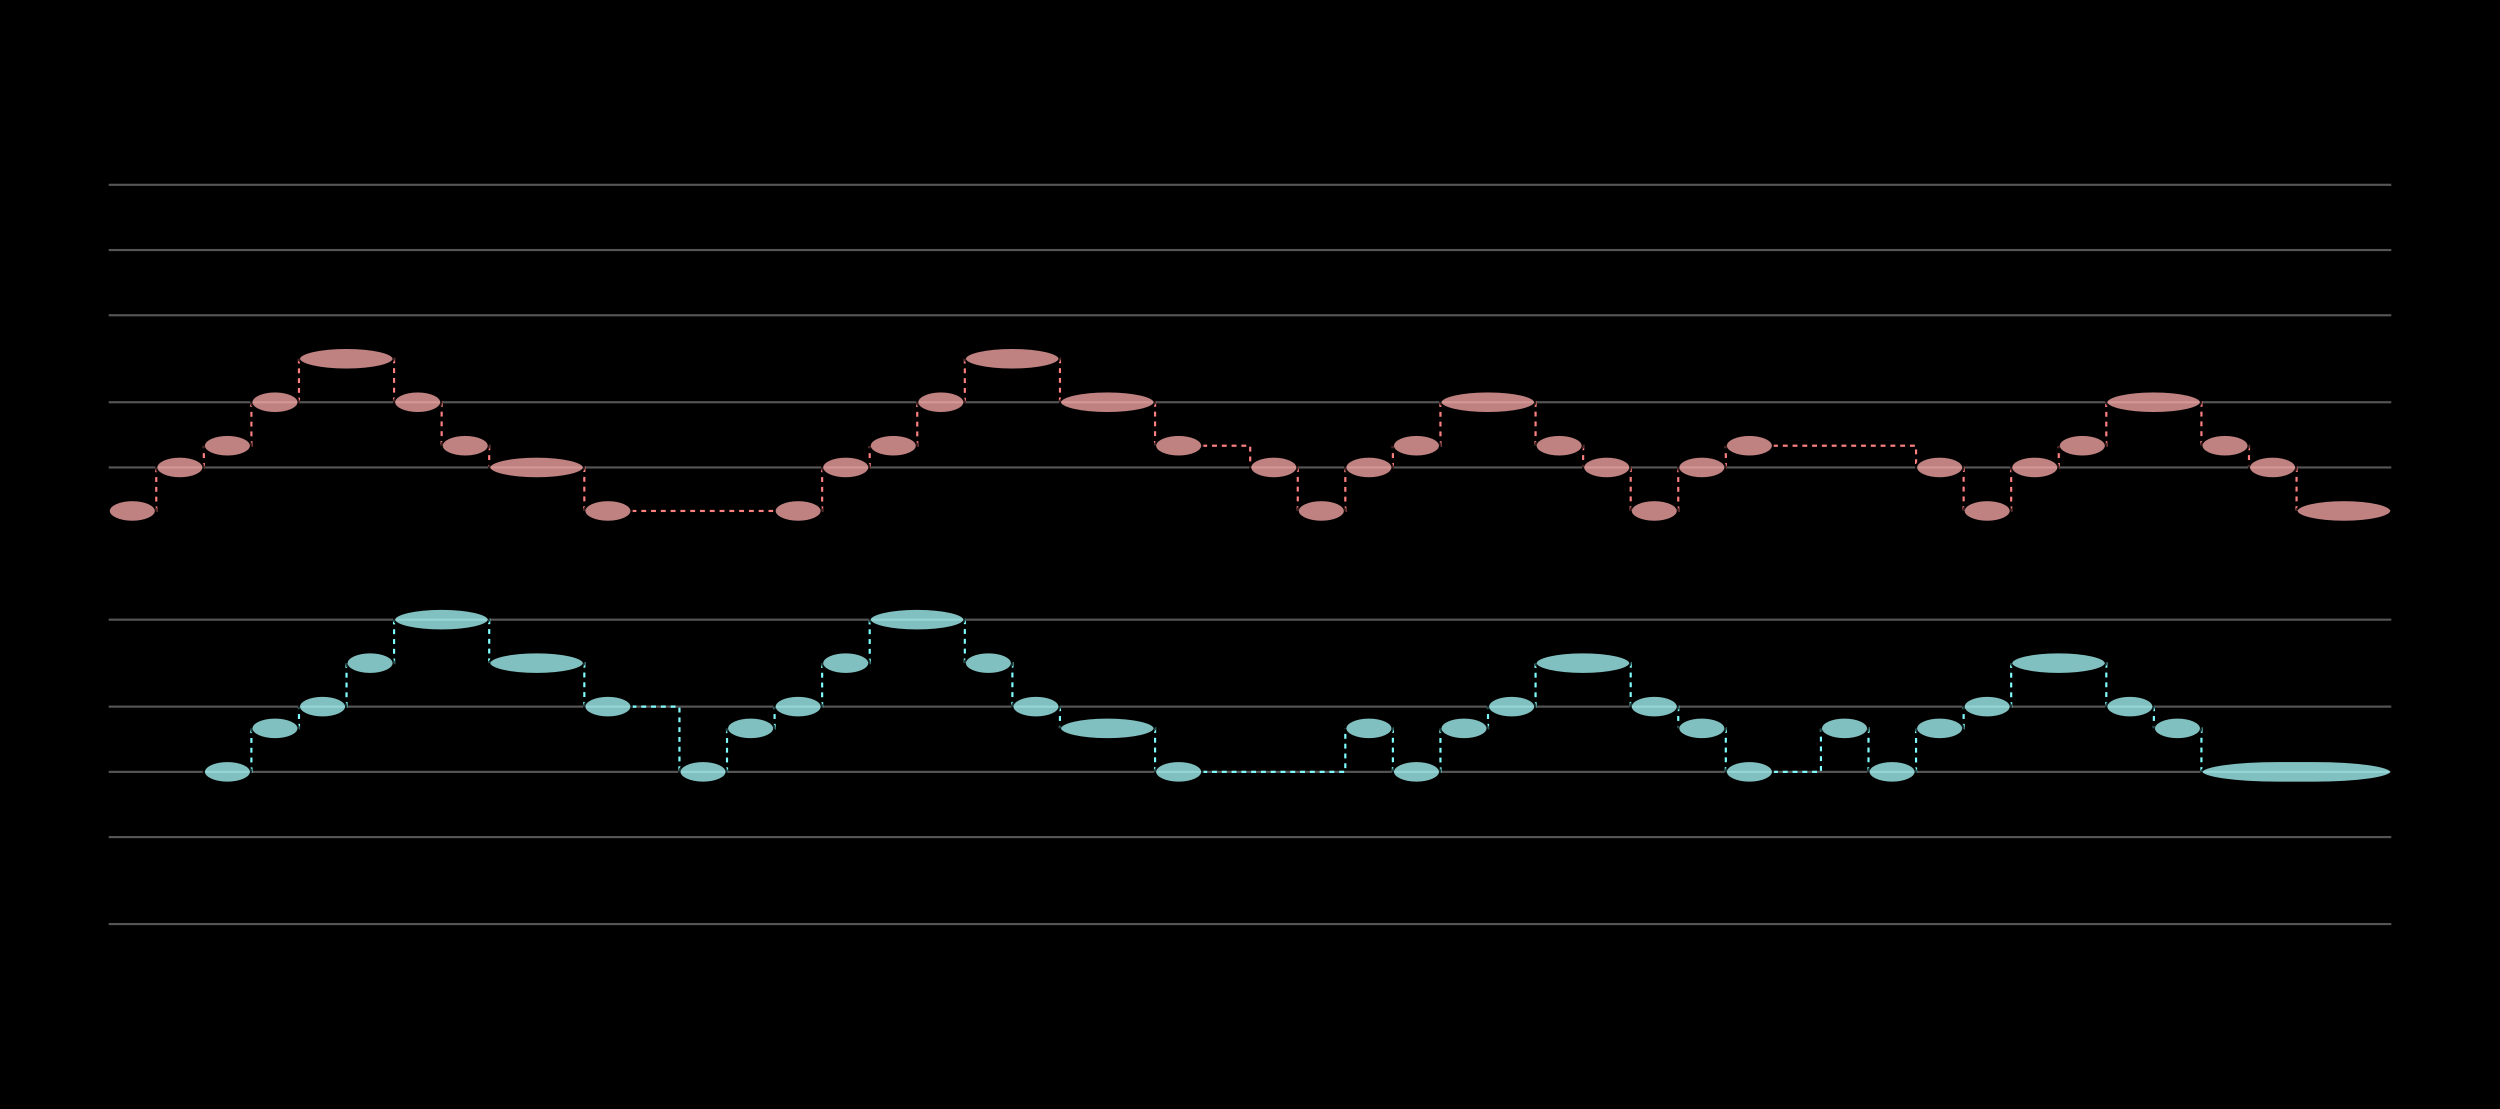
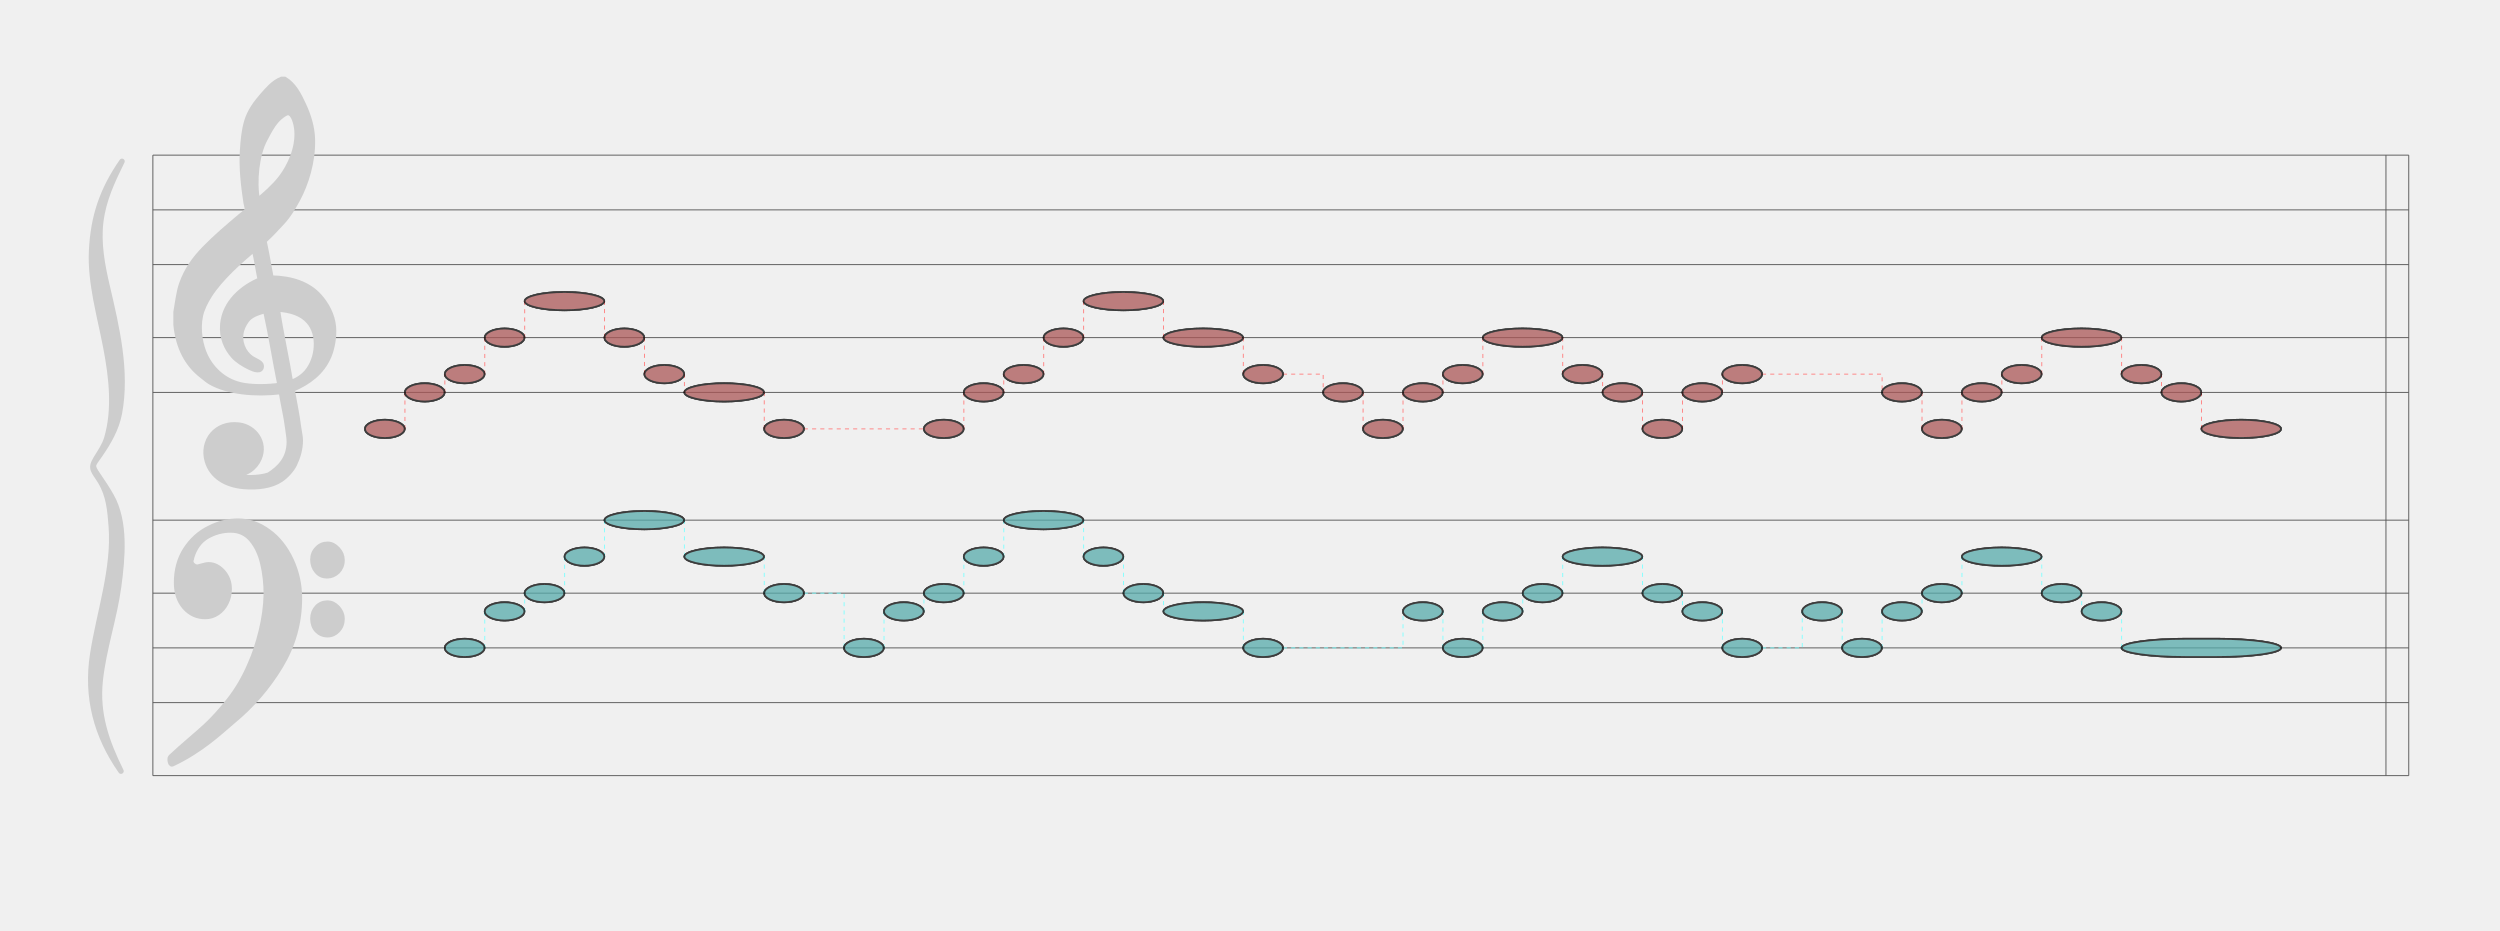
- <svg xmlns="http://www.w3.org/2000/svg" version="1.1" viewPort="0 40 29.995 41" viewBox="-50 -50 1149.82 510" width="1149.82" height="510">
+ <svg xmlns="http://www.w3.org/2000/svg" version="1.1" viewPort="0 40 29.995 41" viewBox="-200 -50 1369.82 510" width="1369.82" height="510">
  <filter id="constantOpacity">
    <feComponentTransfer>
      <feFuncA type="table" tableValues="0 .5 .5" />
    </feComponentTransfer>
  </filter>
-   <rect class="background" x="-500%" y="-500%" width="1000%" height="1000%" style="fill:black" />
  <g transform="scale(35, -10) translate(0, -81)">
-     <g class="staff-lines" stroke-width="0.1" stroke="#555555">
-       <path d="M0 64.5 L29.995 64.5" />
-       <path d="M0 67.5 L29.995 67.5" />
-       <path d="M0 71.5 L29.995 71.5" />
-       <path d="M0 74.5 L29.995 74.5" />
-       <path d="M0 77.5 L29.995 77.5" />
-       <path d="M0 43.5 L29.995 43.5" />
-       <path d="M0 47.5 L29.995 47.5" />
-       <path d="M0 50.5 L29.995 50.5" />
-       <path d="M0 53.5 L29.995 53.5" />
-       <path d="M0 57.5 L29.995 57.5" />
+     <g class="staff-lines" stroke-width="0.5" stroke="#555555">
+       <path vector-effect="non-scaling-stroke" d="M-3.321 64.5 L31.995 64.5" />
+       <path vector-effect="non-scaling-stroke" d="M-3.321 67.5 L31.995 67.5" />
+       <path vector-effect="non-scaling-stroke" d="M-3.321 71.5 L31.995 71.5" />
+       <path vector-effect="non-scaling-stroke" d="M-3.321 74.5 L31.995 74.5" />
+       <path vector-effect="non-scaling-stroke" d="M-3.321 77.5 L31.995 77.5" />
+       <path vector-effect="non-scaling-stroke" d="M-3.321 43.5 L31.995 43.5" />
+       <path vector-effect="non-scaling-stroke" d="M-3.321 47.5 L31.995 47.5" />
+       <path vector-effect="non-scaling-stroke" d="M-3.321 50.5 L31.995 50.5" />
+       <path vector-effect="non-scaling-stroke" d="M-3.321 53.5 L31.995 53.5" />
+       <path vector-effect="non-scaling-stroke" d="M-3.321 57.5 L31.995 57.5" />
+       <path vector-effect="non-scaling-stroke" d="M31.638,43.5 L31.638,77.5" />
+       <path vector-effect="non-scaling-stroke" d="M31.995,43.5 L31.995,77.5" />
+       <path vector-effect="non-scaling-stroke" d="M-3.321,43.5 L-3.321,77.5 z" />
+     </g>
+     <g transform="scale(0.714286, 1)">
+       <g vector-effect="non-scaling-stroke" class="treble-clef" stroke="#cdcdcd" stroke-width="3" fill="#cdcdcd" transform="translate(-17.25, 5.15) scale(0.06, 0.07)">
+         <path vector-effect="non-scaling-stroke" d="M250.026,1080.111c-2.375-5.813-4.501-12.037-5.616-19.656c-1.07-7.32-1.387-15.609-1.62-23.113    c-0.426-13.713,0.409-28.548,1.296-41.038c0.132-1.861,0.517-3.882,0.432-5.183c-0.118-1.794-1.622-3.834-2.484-5.401    c-4.551-8.266-9.023-16.291-13.176-25.488c-3.56-7.883-6.46-16.235-8.316-27.648c-1.087-6.682-1.406-14.26-2.053-21.816   c0-3.313,0-6.623,0-9.936c0.817-17.854,4.099-30.916,9.396-39.743c1.084-1.808,2.228-3.951,3.24-5.186    c6.218-7.579,16.081-9.873,25.812-7.343c0.598-8.887,1.858-19.53,2.376-28.944c0.193-3.49,0.54-7.194,0.54-10.368    c-0.003-13.193-3.44-20.603-7.452-26.135c-3.645-2.613-9.925-3.099-13.176,0.43c4.904-0.174,8.174,5.425,9.612,12.744    c2.427,12.351-1.738,24.386-7.344,25.918c-8.458,2.316-13.738-12.691-11.556-28.295c1.622-11.598,6.603-18.42,13.176-19.655    c5.073-0.956,10.149,0.426,13.608,5.399c1.988,2.858,4.009,7.685,4.968,11.879c1.246,5.448,2.18,12.212,2.16,18.792    c-0.01,3.246-0.453,6.761-0.648,10.152c-0.614,10.689-1.579,19.729-2.376,29.812c6.095,5.437,10.941,13.432,13.392,25.704    c1.302,6.52,2.035,15.517,1.727,23.111c-0.375,9.302-2.565,17.712-5.183,23.975c-3.863,9.248-9.852,13.985-17.604,14.257    c-0.849,9.749-1.633,19.633-2.593,29.159c2.376,4.619,4.55,9.643,6.805,14.906c2.185,5.095,3.892,11.286,5.508,17.712    c2.98,11.855,5.576,29.004,5.4,46.44c-0.102,10.157-1.538,19.319-3.24,27.215c-1.691,7.847-3.557,15.81-6.912,20.089    c-0.36,0-0.72,0-1.08,0C254.113,1090.306,252.068,1085.104,250.026,1080.111z M248.19,997.6    c-1.362,15.429-0.295,36.475,2.7,48.384c1.367,5.441,2.426,10.329,4.428,15.122c0.854,2.04,3.006,5.909,4.104,5.83    c2.104-0.153,3.064-9.245,3.24-13.824c0.542-14.092-2.623-28.387-5.832-37.366C254.247,1008.515,250.911,1002.572,248.19,997.6z     M249.27,935.823c-6.565-5.809-13.02-17.569-13.716-34.776c-0.425-10.517,1.463-18.693,3.888-24.624    c1.422-3.478,3.789-6.692,6.156-9.072c1.287-1.293,4.09-3.666,3.996,1.296c-0.048,2.584-2.504,4.06-3.888,6.263    c-2.557,4.079-4.489,12.399-3.348,21.385c0.481,3.784,1.636,7.983,2.808,10.153c1.458,2.697,3.725,4.34,6.048,5.615    c1.987-19.137,3.451-39.323,5.292-58.753c-4.493-1.347-9.224-1.49-13.068-0.213c-6.922,2.298-11.753,12.045-14.256,23.111    c-1.838,8.128-2.944,20.546-1.837,31.752c0.529,5.353,1.939,11.271,3.348,15.984c4.113,13.751,11.055,26.606,16.308,36.289    C247.971,952.523,248.466,943.862,249.27,935.823z M260.286,855.473c-1.479,19.361-3.545,38.701-4.86,57.671    c5.07-0.638,9.023-3.541,11.556-9.718c4.25-10.369,3.378-29.217-0.648-39.53C264.924,860.283,262.694,856.868,260.286,855.473z" />
+       </g>
+       <g class="bass-clef" fill="#cdcdcd" stroke="#cdcdcd" transform="scale(1.02, 1) translate(-0.25, 0.25)" stroke-width="3">
+         <g transform="matrix(0.1835537,0,0,0.1830159,-98.29797,-1128.841)">
+           <path vector-effect="non-scaling-stroke" d="M514.308,6407.837c3.419,4.086,5.655,9.64,7.124,12.803     c2.204,4.648,4.046,10.097,5.538,16.384c1.492,6.287,2.238,13.068,2.238,20.385c0,4.115-0.338,7.925-0.991,11.507     c-0.653,3.543-1.527,6.4-2.647,8.459c-1.108,2.095-2.297,3.125-3.545,3.125c-1.142,0-2.262-0.687-3.369-2.135     c-1.119-1.41-2.029-3.505-2.752-6.325c-0.711-2.819-1.073-6.135-1.073-9.982c0-3.011,0.326-5.411,0.968-7.317     c0.653-1.867,1.446-2.78,2.379-2.78c0.513,0,0.991,0.342,1.422,1.104c0.431,0.724,0.769,1.753,1.014,3.011     c0.245,1.257,0.373,2.628,0.373,4.077c0,2.019-0.245,3.733-0.735,5.144c-0.501,1.41-1.049,2.132-1.667,2.132     c-0.21,0-0.466-0.152-0.781-0.38c-0.303-0.229-0.501-0.342-0.571-0.342c-0.14,0-0.292,0.152-0.466,0.495     c-0.175,0.342-0.268,0.799-0.292,1.41c0.07,0.495,0.117,0.838,0.117,1.104c0.338,2.896,0.944,4.953,1.796,6.249     c0.863,1.258,1.784,1.905,2.763,1.905c1.014,0,1.83-0.953,2.46-2.858c0.63-1.943,1.073-4.344,1.329-7.277     c0.268-2.896,0.396-5.981,0.396-9.22c-0.035-3.468-0.221-7.125-0.583-10.897c-0.361-3.81-0.804-7.163-1.317-10.059     c-0.653-3.925-1.458-7.468-2.414-10.593c-0.956-3.124-1.889-5.752-2.775-7.849c-0.886-2.133-2.731-5.973-4.104-9.297     C514,6409.468,514.126,6407.62,514.308,6407.837z" />
+           <path vector-effect="non-scaling-stroke" d="M531.259,6465.557c0.313-0.979,0.705-1.415,1.189-1.415     c0.457,0,0.862,0.436,1.228,1.306c0.339,0.908,0.522,2.032,0.522,3.339c0,1.233-0.17,2.358-0.522,3.302     c-0.353,0.979-0.745,1.488-1.163,1.488c-0.483,0-0.888-0.436-1.215-1.343c-0.34-0.871-0.509-1.958-0.509-3.266     C530.789,6467.626,530.945,6466.5,531.259,6465.557z" />
+           <path vector-effect="non-scaling-stroke" d="M531.272,6447.847c0.327-0.871,0.732-1.342,1.241-1.342     c0.457,0,0.849,0.471,1.189,1.378c0.327,0.908,0.497,2.033,0.497,3.447c0,1.162-0.183,2.214-0.522,3.193     c-0.366,0.98-0.745,1.452-1.163,1.452c-0.509,0-0.914-0.436-1.241-1.343c-0.313-0.87-0.483-1.996-0.483-3.301     C530.789,6449.879,530.958,6448.717,531.272,6447.847z" />
+         </g>
+       </g>
+     </g>
+     <g transform="scale(0.714286, 1)">
+       <g class="brace" transform="rotate(0.2) translate(30.5,-324) scale(1,-1) scale(.0175)">
+         <path vector-effect="non-scaling-stroke" stroke="#cdcdcd" fill="#cdcdcd" stroke-width="3" stroke-linejoin="round" d="M-2031.812-22924.453    c-24.919,88.91-36.494,171.418-39.024,279.09c-2.379,101.156,9.877,207.264,16.991,305.533    c6.605,91.162,10.955,191.51-0.048,282.248c-2.757,22.732-8.614,43.227-13.597,63.254c-8.261,33.207-2.886,38.68,5.136,72.111    c10.485,43.689,11.808,90.887,13.172,140.795c3.604,132-16.215,270.613-24.675,400.074    c-8.818,134.883,3.651,255.861,34.113,366.164c-17.906-92.289-29.886-179.082-25.068-283.635    c4.572-99.275,18.379-195.207,24.078-294.23c5.11-88.826,9.914-203.154-8.344-284.342c-4.91-21.82-10.217-42.227-15.835-62.98    c-9.146-33.812-7.235-31.322,2.353-65.664c11.021-39.504,20.774-80.965,24.589-128.662c10.5-131.361-2.347-271.072-13.816-398.416    c-5.957-66.148-10.878-134.006-7.34-202.238C-2055.575-22803.877-2044.086-22863.117-2031.812-22924.453L-2031.812-22924.453z" />
+       </g>
    </g>
    <g style="stroke-width:1; stroke:black;">
-       <g class="note-lines track-2" fill="none" stroke="hsl(180, 100%, 75%)" stroke-dasharray="2.25" stroke-width="1">
+       <g class="note-lines track-2" fill="none" stroke="hsl(180, 100%, 75%)" stroke-dasharray="2.25" vector-effect="non-scaling-stroke" stroke-width="0.5">
        <path vector-effect="non-scaling-stroke" d=" M1.87 50.5 L1.875 50.5 L1.875 52.5" />
        <path vector-effect="non-scaling-stroke" d=" M2.495 52.5 L2.5 52.5 L2.5 53.5" />
        <path vector-effect="non-scaling-stroke" d=" M3.12 53.5 L3.125 53.5 L3.125 55.5" />
        <path vector-effect="non-scaling-stroke" d=" M3.745 55.5 L3.75 55.5 L3.75 57.5" />
        <path vector-effect="non-scaling-stroke" d=" M4.995 57.5 L5 57.5 L5 55.5" />
        <path vector-effect="non-scaling-stroke" d=" M6.245 55.5 L6.25 55.5 L6.25 53.5" />
        <path vector-effect="non-scaling-stroke" d=" M6.87 53.5 L7.5 53.5 L7.5 50.5" />
        <path vector-effect="non-scaling-stroke" d=" M8.12 50.5 L8.125 50.5 L8.125 52.5" />
        <path vector-effect="non-scaling-stroke" d=" M8.745 52.5 L8.75 52.5 L8.75 53.5" />
        <path vector-effect="non-scaling-stroke" d=" M9.37 53.5 L9.375 53.5 L9.375 55.5" />
        <path vector-effect="non-scaling-stroke" d=" M9.995 55.5 L10 55.5 L10 57.5" />
        <path vector-effect="non-scaling-stroke" d=" M11.245 57.5 L11.25 57.5 L11.25 55.5" />
        <path vector-effect="non-scaling-stroke" d=" M11.87 55.5 L11.875 55.5 L11.875 53.5" />
        <path vector-effect="non-scaling-stroke" d=" M12.495 53.5 L12.5 53.5 L12.5 52.5" />
        <path vector-effect="non-scaling-stroke" d=" M13.745 52.5 L13.75 52.5 L13.75 50.5" />
        <path vector-effect="non-scaling-stroke" d=" M14.37 50.5 L16.25 50.5 L16.25 52.5" />
        <path vector-effect="non-scaling-stroke" d=" M16.87 52.5 L16.875 52.5 L16.875 50.5" />
        <path vector-effect="non-scaling-stroke" d=" M17.495 50.5 L17.5 50.5 L17.5 52.5" />
        <path vector-effect="non-scaling-stroke" d=" M18.12 52.5 L18.125 52.5 L18.125 53.5" />
        <path vector-effect="non-scaling-stroke" d=" M18.745 53.5 L18.75 53.5 L18.75 55.5" />
        <path vector-effect="non-scaling-stroke" d=" M19.995 55.5 L20 55.5 L20 53.5" />
        <path vector-effect="non-scaling-stroke" d=" M20.62 53.5 L20.625 53.5 L20.625 52.5" />
        <path vector-effect="non-scaling-stroke" d=" M21.245 52.5 L21.25 52.5 L21.25 50.5" />
        <path vector-effect="non-scaling-stroke" d=" M21.87 50.5 L22.5 50.5 L22.5 52.5" />
        <path vector-effect="non-scaling-stroke" d=" M23.12 52.5 L23.125 52.5 L23.125 50.5" />
        <path vector-effect="non-scaling-stroke" d=" M23.745 50.5 L23.75 50.5 L23.75 52.5" />
        <path vector-effect="non-scaling-stroke" d=" M24.37 52.5 L24.375 52.5 L24.375 53.5" />
        <path vector-effect="non-scaling-stroke" d=" M24.995 53.5 L25 53.5 L25 55.5" />
        <path vector-effect="non-scaling-stroke" d=" M26.245 55.5 L26.25 55.5 L26.25 53.5" />
        <path vector-effect="non-scaling-stroke" d=" M26.87 53.5 L26.875 53.5 L26.875 52.5" />
        <path vector-effect="non-scaling-stroke" d=" M27.495 52.5 L27.5 52.5 L27.5 50.5" />
      </g>
-       <g class="note-lines track-1" fill="none" stroke="hsl(0, 100%, 75%)" stroke-dasharray="2.25" stroke-width="1">
+       <g class="note-lines track-1" fill="none" stroke="hsl(0, 100%, 75%)" stroke-dasharray="2.25" vector-effect="non-scaling-stroke" stroke-width="0.5">
        <path vector-effect="non-scaling-stroke" d=" M0.62 62.5 L0.625 62.5 L0.625 64.5" />
        <path vector-effect="non-scaling-stroke" d=" M1.245 64.5 L1.25 64.5 L1.25 65.5" />
        <path vector-effect="non-scaling-stroke" d=" M1.87 65.5 L1.875 65.5 L1.875 67.5" />
        <path vector-effect="non-scaling-stroke" d=" M2.495 67.5 L2.5 67.5 L2.5 69.5" />
        <path vector-effect="non-scaling-stroke" d=" M3.745 69.5 L3.75 69.5 L3.75 67.5" />
        <path vector-effect="non-scaling-stroke" d=" M4.37 67.5 L4.375 67.5 L4.375 65.5" />
        <path vector-effect="non-scaling-stroke" d=" M4.995 65.5 L5 65.5 L5 64.5" />
        <path vector-effect="non-scaling-stroke" d=" M6.245 64.5 L6.25 64.5 L6.25 62.5" />
        <path vector-effect="non-scaling-stroke" d=" M6.87 62.5 L8.75 62.5 L8.75 62.5" />
        <path vector-effect="non-scaling-stroke" d=" M9.37 62.5 L9.375 62.5 L9.375 64.5" />
        <path vector-effect="non-scaling-stroke" d=" M9.995 64.5 L10 64.5 L10 65.5" />
        <path vector-effect="non-scaling-stroke" d=" M10.62 65.5 L10.625 65.5 L10.625 67.5" />
        <path vector-effect="non-scaling-stroke" d=" M11.245 67.5 L11.25 67.5 L11.25 69.5" />
        <path vector-effect="non-scaling-stroke" d=" M12.495 69.5 L12.5 69.5 L12.5 67.5" />
        <path vector-effect="non-scaling-stroke" d=" M13.745 67.5 L13.75 67.5 L13.75 65.5" />
        <path vector-effect="non-scaling-stroke" d=" M14.37 65.5 L15 65.5 L15 64.5" />
        <path vector-effect="non-scaling-stroke" d=" M15.62 64.5 L15.625 64.5 L15.625 62.5" />
        <path vector-effect="non-scaling-stroke" d=" M16.245 62.5 L16.25 62.5 L16.25 64.5" />
        <path vector-effect="non-scaling-stroke" d=" M16.87 64.5 L16.875 64.5 L16.875 65.5" />
        <path vector-effect="non-scaling-stroke" d=" M17.495 65.5 L17.5 65.5 L17.5 67.5" />
        <path vector-effect="non-scaling-stroke" d=" M18.745 67.5 L18.75 67.5 L18.75 65.5" />
        <path vector-effect="non-scaling-stroke" d=" M19.37 65.5 L19.375 65.5 L19.375 64.5" />
        <path vector-effect="non-scaling-stroke" d=" M19.995 64.5 L20 64.5 L20 62.5" />
        <path vector-effect="non-scaling-stroke" d=" M20.62 62.5 L20.625 62.5 L20.625 64.5" />
        <path vector-effect="non-scaling-stroke" d=" M21.245 64.5 L21.25 64.5 L21.25 65.5" />
        <path vector-effect="non-scaling-stroke" d=" M21.87 65.5 L23.75 65.5 L23.75 64.5" />
        <path vector-effect="non-scaling-stroke" d=" M24.37 64.5 L24.375 64.5 L24.375 62.5" />
        <path vector-effect="non-scaling-stroke" d=" M24.995 62.5 L25 62.5 L25 64.5" />
        <path vector-effect="non-scaling-stroke" d=" M25.62 64.5 L25.625 64.5 L25.625 65.5" />
        <path vector-effect="non-scaling-stroke" d=" M26.245 65.5 L26.25 65.5 L26.25 67.5" />
        <path vector-effect="non-scaling-stroke" d=" M27.495 67.5 L27.5 67.5 L27.5 65.5" />
        <path vector-effect="non-scaling-stroke" d=" M28.12 65.5 L28.125 65.5 L28.125 64.5" />
        <path vector-effect="non-scaling-stroke" d=" M28.745 64.5 L28.75 64.5 L28.75 62.5" />
      </g>
-       <g opacity="0.5" class="note-backdrops track-2" style="fill:white;">
+       <g opacity="0.5" class="note-backdrops track-2" style="fill:black;">
        <g class="note key-50 ont-1d250 offt-1d870 minima">
          <rect vector-effect="non-scaling-stroke" rx="1" ry="1" x="1.25" y="50" width="0.62" height="1" />
        </g>
        <g class="note key-52 ont-1d875 offt-2d495">
          <rect vector-effect="non-scaling-stroke" rx="1" ry="1" x="1.875" y="52" width="0.62" height="1" />
        </g>
        <g class="note key-53 ont-2d500 offt-3d120">
          <rect vector-effect="non-scaling-stroke" rx="1" ry="1" x="2.5" y="53" width="0.62" height="1" />
        </g>
        <g class="note key-55 ont-3d125 offt-3d745">
          <rect vector-effect="non-scaling-stroke" rx="1" ry="1" x="3.125" y="55" width="0.62" height="1" />
        </g>
        <g class="note key-57 ont-3d750 offt-4d995 maxima">
          <rect vector-effect="non-scaling-stroke" rx="1" ry="1" x="3.75" y="57" width="1.245" height="1" />
        </g>
        <g class="note key-55 ont-5d000 offt-6d245">
          <rect vector-effect="non-scaling-stroke" rx="1" ry="1" x="5" y="55" width="1.245" height="1" />
        </g>
        <g class="note key-53 ont-6d250 offt-6d870">
          <rect vector-effect="non-scaling-stroke" rx="1" ry="1" x="6.25" y="53" width="0.62" height="1" />
        </g>
        <g class="note key-50 ont-7d500 offt-8d120 minima">
          <rect vector-effect="non-scaling-stroke" rx="1" ry="1" x="7.5" y="50" width="0.62" height="1" />
        </g>
        <g class="note key-52 ont-8d125 offt-8d745">
          <rect vector-effect="non-scaling-stroke" rx="1" ry="1" x="8.125" y="52" width="0.62" height="1" />
        </g>
        <g class="note key-53 ont-8d750 offt-9d370">
          <rect vector-effect="non-scaling-stroke" rx="1" ry="1" x="8.75" y="53" width="0.62" height="1" />
        </g>
        <g class="note key-55 ont-9d375 offt-9d995">
          <rect vector-effect="non-scaling-stroke" rx="1" ry="1" x="9.375" y="55" width="0.62" height="1" />
        </g>
        <g class="note key-57 ont-10d000 offt-11d245 maxima">
          <rect vector-effect="non-scaling-stroke" rx="1" ry="1" x="10" y="57" width="1.245" height="1" />
        </g>
        <g class="note key-55 ont-11d250 offt-11d870">
          <rect vector-effect="non-scaling-stroke" rx="1" ry="1" x="11.25" y="55" width="0.62" height="1" />
        </g>
        <g class="note key-53 ont-11d875 offt-12d495">
          <rect vector-effect="non-scaling-stroke" rx="1" ry="1" x="11.875" y="53" width="0.62" height="1" />
        </g>
        <g class="note key-52 ont-12d500 offt-13d745">
          <rect vector-effect="non-scaling-stroke" rx="1" ry="1" x="12.5" y="52" width="1.245" height="1" />
        </g>
        <g class="note key-50 ont-13d750 offt-14d370 minima">
          <rect vector-effect="non-scaling-stroke" rx="1" ry="1" x="13.75" y="50" width="0.62" height="1" />
        </g>
        <g class="note key-52 ont-16d250 offt-16d870">
          <rect vector-effect="non-scaling-stroke" rx="1" ry="1" x="16.25" y="52" width="0.62" height="1" />
        </g>
        <g class="note key-50 ont-16d875 offt-17d495 minima">
          <rect vector-effect="non-scaling-stroke" rx="1" ry="1" x="16.875" y="50" width="0.62" height="1" />
        </g>
        <g class="note key-52 ont-17d500 offt-18d120">
          <rect vector-effect="non-scaling-stroke" rx="1" ry="1" x="17.5" y="52" width="0.62" height="1" />
        </g>
        <g class="note key-53 ont-18d125 offt-18d745">
          <rect vector-effect="non-scaling-stroke" rx="1" ry="1" x="18.125" y="53" width="0.62" height="1" />
        </g>
        <g class="note key-55 ont-18d750 offt-19d995">
          <rect vector-effect="non-scaling-stroke" rx="1" ry="1" x="18.75" y="55" width="1.245" height="1" />
        </g>
        <g class="note key-53 ont-20d000 offt-20d620">
          <rect vector-effect="non-scaling-stroke" rx="1" ry="1" x="20" y="53" width="0.62" height="1" />
        </g>
        <g class="note key-52 ont-20d625 offt-21d245">
          <rect vector-effect="non-scaling-stroke" rx="1" ry="1" x="20.625" y="52" width="0.62" height="1" />
        </g>
        <g class="note key-50 ont-21d250 offt-21d870 minima">
          <rect vector-effect="non-scaling-stroke" rx="1" ry="1" x="21.25" y="50" width="0.62" height="1" />
        </g>
        <g class="note key-52 ont-22d500 offt-23d120">
          <rect vector-effect="non-scaling-stroke" rx="1" ry="1" x="22.5" y="52" width="0.62" height="1" />
        </g>
        <g class="note key-50 ont-23d125 offt-23d745 minima">
          <rect vector-effect="non-scaling-stroke" rx="1" ry="1" x="23.125" y="50" width="0.62" height="1" />
        </g>
        <g class="note key-52 ont-23d750 offt-24d370">
          <rect vector-effect="non-scaling-stroke" rx="1" ry="1" x="23.75" y="52" width="0.62" height="1" />
        </g>
        <g class="note key-53 ont-24d375 offt-24d995">
          <rect vector-effect="non-scaling-stroke" rx="1" ry="1" x="24.375" y="53" width="0.62" height="1" />
        </g>
        <g class="note key-55 ont-25d000 offt-26d245">
          <rect vector-effect="non-scaling-stroke" rx="1" ry="1" x="25" y="55" width="1.245" height="1" />
        </g>
        <g class="note key-53 ont-26d250 offt-26d870">
          <rect vector-effect="non-scaling-stroke" rx="1" ry="1" x="26.25" y="53" width="0.62" height="1" />
        </g>
        <g class="note key-52 ont-26d875 offt-27d495">
          <rect vector-effect="non-scaling-stroke" rx="1" ry="1" x="26.875" y="52" width="0.62" height="1" />
        </g>
        <g class="note key-50 ont-27d500 offt-29d995 minima">
          <rect vector-effect="non-scaling-stroke" rx="1" ry="1" x="27.5" y="50" width="2.495" height="1" />
        </g>
      </g>
-       <g opacity="0.5" class="note-backdrops track-1" style="fill:white;">
+       <g opacity="0.5" class="note-backdrops track-1" style="fill:black;">
        <g class="note key-62 ont-0d000 offt-0d620 minima">
          <rect vector-effect="non-scaling-stroke" rx="1" ry="1" x="0" y="62" width="0.62" height="1" />
        </g>
        <g class="note key-64 ont-0d625 offt-1d245">
          <rect vector-effect="non-scaling-stroke" rx="1" ry="1" x="0.625" y="64" width="0.62" height="1" />
        </g>
        <g class="note key-65 ont-1d250 offt-1d870">
          <rect vector-effect="non-scaling-stroke" rx="1" ry="1" x="1.25" y="65" width="0.62" height="1" />
        </g>
        <g class="note key-67 ont-1d875 offt-2d495">
          <rect vector-effect="non-scaling-stroke" rx="1" ry="1" x="1.875" y="67" width="0.62" height="1" />
        </g>
        <g class="note key-69 ont-2d500 offt-3d745 maxima">
          <rect vector-effect="non-scaling-stroke" rx="1" ry="1" x="2.5" y="69" width="1.245" height="1" />
        </g>
        <g class="note key-67 ont-3d750 offt-4d370">
          <rect vector-effect="non-scaling-stroke" rx="1" ry="1" x="3.75" y="67" width="0.62" height="1" />
        </g>
        <g class="note key-65 ont-4d375 offt-4d995">
          <rect vector-effect="non-scaling-stroke" rx="1" ry="1" x="4.375" y="65" width="0.62" height="1" />
        </g>
        <g class="note key-64 ont-5d000 offt-6d245">
          <rect vector-effect="non-scaling-stroke" rx="1" ry="1" x="5" y="64" width="1.245" height="1" />
        </g>
        <g class="note key-62 ont-6d250 offt-6d870 minima">
          <rect vector-effect="non-scaling-stroke" rx="1" ry="1" x="6.25" y="62" width="0.62" height="1" />
        </g>
        <g class="note key-62 ont-8d750 offt-9d370 minima">
          <rect vector-effect="non-scaling-stroke" rx="1" ry="1" x="8.75" y="62" width="0.62" height="1" />
        </g>
        <g class="note key-64 ont-9d375 offt-9d995">
          <rect vector-effect="non-scaling-stroke" rx="1" ry="1" x="9.375" y="64" width="0.62" height="1" />
        </g>
        <g class="note key-65 ont-10d000 offt-10d620">
          <rect vector-effect="non-scaling-stroke" rx="1" ry="1" x="10" y="65" width="0.62" height="1" />
        </g>
        <g class="note key-67 ont-10d625 offt-11d245">
          <rect vector-effect="non-scaling-stroke" rx="1" ry="1" x="10.625" y="67" width="0.62" height="1" />
        </g>
        <g class="note key-69 ont-11d250 offt-12d495 maxima">
          <rect vector-effect="non-scaling-stroke" rx="1" ry="1" x="11.25" y="69" width="1.245" height="1" />
        </g>
        <g class="note key-67 ont-12d500 offt-13d745">
          <rect vector-effect="non-scaling-stroke" rx="1" ry="1" x="12.5" y="67" width="1.245" height="1" />
        </g>
        <g class="note key-65 ont-13d750 offt-14d370">
          <rect vector-effect="non-scaling-stroke" rx="1" ry="1" x="13.75" y="65" width="0.62" height="1" />
        </g>
        <g class="note key-64 ont-15d000 offt-15d620">
          <rect vector-effect="non-scaling-stroke" rx="1" ry="1" x="15" y="64" width="0.62" height="1" />
        </g>
        <g class="note key-62 ont-15d625 offt-16d245 minima">
          <rect vector-effect="non-scaling-stroke" rx="1" ry="1" x="15.625" y="62" width="0.62" height="1" />
        </g>
        <g class="note key-64 ont-16d250 offt-16d870">
          <rect vector-effect="non-scaling-stroke" rx="1" ry="1" x="16.25" y="64" width="0.62" height="1" />
        </g>
        <g class="note key-65 ont-16d875 offt-17d495">
          <rect vector-effect="non-scaling-stroke" rx="1" ry="1" x="16.875" y="65" width="0.62" height="1" />
        </g>
        <g class="note key-67 ont-17d500 offt-18d745">
          <rect vector-effect="non-scaling-stroke" rx="1" ry="1" x="17.5" y="67" width="1.245" height="1" />
        </g>
        <g class="note key-65 ont-18d750 offt-19d370">
          <rect vector-effect="non-scaling-stroke" rx="1" ry="1" x="18.75" y="65" width="0.62" height="1" />
        </g>
        <g class="note key-64 ont-19d375 offt-19d995">
          <rect vector-effect="non-scaling-stroke" rx="1" ry="1" x="19.375" y="64" width="0.62" height="1" />
        </g>
        <g class="note key-62 ont-20d000 offt-20d620 minima">
          <rect vector-effect="non-scaling-stroke" rx="1" ry="1" x="20" y="62" width="0.62" height="1" />
        </g>
        <g class="note key-64 ont-20d625 offt-21d245">
          <rect vector-effect="non-scaling-stroke" rx="1" ry="1" x="20.625" y="64" width="0.62" height="1" />
        </g>
        <g class="note key-65 ont-21d250 offt-21d870">
          <rect vector-effect="non-scaling-stroke" rx="1" ry="1" x="21.25" y="65" width="0.62" height="1" />
        </g>
        <g class="note key-64 ont-23d750 offt-24d370">
          <rect vector-effect="non-scaling-stroke" rx="1" ry="1" x="23.75" y="64" width="0.62" height="1" />
        </g>
        <g class="note key-62 ont-24d375 offt-24d995 minima">
          <rect vector-effect="non-scaling-stroke" rx="1" ry="1" x="24.375" y="62" width="0.62" height="1" />
        </g>
        <g class="note key-64 ont-25d000 offt-25d620">
          <rect vector-effect="non-scaling-stroke" rx="1" ry="1" x="25" y="64" width="0.62" height="1" />
        </g>
        <g class="note key-65 ont-25d625 offt-26d245">
          <rect vector-effect="non-scaling-stroke" rx="1" ry="1" x="25.625" y="65" width="0.62" height="1" />
        </g>
        <g class="note key-67 ont-26d250 offt-27d495">
          <rect vector-effect="non-scaling-stroke" rx="1" ry="1" x="26.25" y="67" width="1.245" height="1" />
        </g>
        <g class="note key-65 ont-27d500 offt-28d120">
          <rect vector-effect="non-scaling-stroke" rx="1" ry="1" x="27.5" y="65" width="0.62" height="1" />
        </g>
        <g class="note key-64 ont-28d125 offt-28d745">
          <rect vector-effect="non-scaling-stroke" rx="1" ry="1" x="28.125" y="64" width="0.62" height="1" />
        </g>
        <g class="note key-62 ont-28d750 offt-29d995 minima">
          <rect vector-effect="non-scaling-stroke" rx="1" ry="1" x="28.75" y="62" width="1.245" height="1" />
        </g>
      </g>
      <g class="track-2" filter="url(#constantOpacity)" style="opacity:1; fill:hsl(180, 100%, 75%);">
        <g class="note key-50 ont-1d250 offt-1d870 minima">
          <rect vector-effect="non-scaling-stroke" rx="1" ry="1" x="1.25" y="50" width="0.62" height="1" />
        </g>
        <g class="note key-52 ont-1d875 offt-2d495">
          <rect vector-effect="non-scaling-stroke" rx="1" ry="1" x="1.875" y="52" width="0.62" height="1" />
        </g>
        <g class="note key-53 ont-2d500 offt-3d120">
          <rect vector-effect="non-scaling-stroke" rx="1" ry="1" x="2.5" y="53" width="0.62" height="1" />
        </g>
        <g class="note key-55 ont-3d125 offt-3d745">
          <rect vector-effect="non-scaling-stroke" rx="1" ry="1" x="3.125" y="55" width="0.62" height="1" />
        </g>
        <g class="note key-57 ont-3d750 offt-4d995 maxima">
          <rect vector-effect="non-scaling-stroke" rx="1" ry="1" x="3.75" y="57" width="1.245" height="1" />
        </g>
        <g class="note key-55 ont-5d000 offt-6d245">
          <rect vector-effect="non-scaling-stroke" rx="1" ry="1" x="5" y="55" width="1.245" height="1" />
        </g>
        <g class="note key-53 ont-6d250 offt-6d870">
          <rect vector-effect="non-scaling-stroke" rx="1" ry="1" x="6.25" y="53" width="0.62" height="1" />
        </g>
        <g class="note key-50 ont-7d500 offt-8d120 minima">
          <rect vector-effect="non-scaling-stroke" rx="1" ry="1" x="7.5" y="50" width="0.62" height="1" />
        </g>
        <g class="note key-52 ont-8d125 offt-8d745">
          <rect vector-effect="non-scaling-stroke" rx="1" ry="1" x="8.125" y="52" width="0.62" height="1" />
        </g>
        <g class="note key-53 ont-8d750 offt-9d370">
          <rect vector-effect="non-scaling-stroke" rx="1" ry="1" x="8.75" y="53" width="0.62" height="1" />
        </g>
        <g class="note key-55 ont-9d375 offt-9d995">
          <rect vector-effect="non-scaling-stroke" rx="1" ry="1" x="9.375" y="55" width="0.62" height="1" />
        </g>
        <g class="note key-57 ont-10d000 offt-11d245 maxima">
          <rect vector-effect="non-scaling-stroke" rx="1" ry="1" x="10" y="57" width="1.245" height="1" />
        </g>
        <g class="note key-55 ont-11d250 offt-11d870">
          <rect vector-effect="non-scaling-stroke" rx="1" ry="1" x="11.25" y="55" width="0.62" height="1" />
        </g>
        <g class="note key-53 ont-11d875 offt-12d495">
          <rect vector-effect="non-scaling-stroke" rx="1" ry="1" x="11.875" y="53" width="0.62" height="1" />
        </g>
        <g class="note key-52 ont-12d500 offt-13d745">
          <rect vector-effect="non-scaling-stroke" rx="1" ry="1" x="12.5" y="52" width="1.245" height="1" />
        </g>
        <g class="note key-50 ont-13d750 offt-14d370 minima">
          <rect vector-effect="non-scaling-stroke" rx="1" ry="1" x="13.75" y="50" width="0.62" height="1" />
        </g>
        <g class="note key-52 ont-16d250 offt-16d870">
          <rect vector-effect="non-scaling-stroke" rx="1" ry="1" x="16.25" y="52" width="0.62" height="1" />
        </g>
        <g class="note key-50 ont-16d875 offt-17d495 minima">
          <rect vector-effect="non-scaling-stroke" rx="1" ry="1" x="16.875" y="50" width="0.62" height="1" />
        </g>
        <g class="note key-52 ont-17d500 offt-18d120">
          <rect vector-effect="non-scaling-stroke" rx="1" ry="1" x="17.5" y="52" width="0.62" height="1" />
        </g>
        <g class="note key-53 ont-18d125 offt-18d745">
          <rect vector-effect="non-scaling-stroke" rx="1" ry="1" x="18.125" y="53" width="0.62" height="1" />
        </g>
        <g class="note key-55 ont-18d750 offt-19d995">
          <rect vector-effect="non-scaling-stroke" rx="1" ry="1" x="18.75" y="55" width="1.245" height="1" />
        </g>
        <g class="note key-53 ont-20d000 offt-20d620">
          <rect vector-effect="non-scaling-stroke" rx="1" ry="1" x="20" y="53" width="0.62" height="1" />
        </g>
        <g class="note key-52 ont-20d625 offt-21d245">
          <rect vector-effect="non-scaling-stroke" rx="1" ry="1" x="20.625" y="52" width="0.62" height="1" />
        </g>
        <g class="note key-50 ont-21d250 offt-21d870 minima">
          <rect vector-effect="non-scaling-stroke" rx="1" ry="1" x="21.25" y="50" width="0.62" height="1" />
        </g>
        <g class="note key-52 ont-22d500 offt-23d120">
          <rect vector-effect="non-scaling-stroke" rx="1" ry="1" x="22.5" y="52" width="0.62" height="1" />
        </g>
        <g class="note key-50 ont-23d125 offt-23d745 minima">
          <rect vector-effect="non-scaling-stroke" rx="1" ry="1" x="23.125" y="50" width="0.62" height="1" />
        </g>
        <g class="note key-52 ont-23d750 offt-24d370">
          <rect vector-effect="non-scaling-stroke" rx="1" ry="1" x="23.75" y="52" width="0.62" height="1" />
        </g>
        <g class="note key-53 ont-24d375 offt-24d995">
          <rect vector-effect="non-scaling-stroke" rx="1" ry="1" x="24.375" y="53" width="0.62" height="1" />
        </g>
        <g class="note key-55 ont-25d000 offt-26d245">
          <rect vector-effect="non-scaling-stroke" rx="1" ry="1" x="25" y="55" width="1.245" height="1" />
        </g>
        <g class="note key-53 ont-26d250 offt-26d870">
          <rect vector-effect="non-scaling-stroke" rx="1" ry="1" x="26.25" y="53" width="0.62" height="1" />
        </g>
        <g class="note key-52 ont-26d875 offt-27d495">
          <rect vector-effect="non-scaling-stroke" rx="1" ry="1" x="26.875" y="52" width="0.62" height="1" />
        </g>
        <g class="note key-50 ont-27d500 offt-29d995 minima">
          <rect vector-effect="non-scaling-stroke" rx="1" ry="1" x="27.5" y="50" width="2.495" height="1" />
        </g>
      </g>
      <g class="track-1" filter="url(#constantOpacity)" style="opacity:1; fill:hsl(0, 100%, 75%);">
        <g class="note key-62 ont-0d000 offt-0d620 minima">
          <rect vector-effect="non-scaling-stroke" rx="1" ry="1" x="0" y="62" width="0.62" height="1" />
        </g>
        <g class="note key-64 ont-0d625 offt-1d245">
          <rect vector-effect="non-scaling-stroke" rx="1" ry="1" x="0.625" y="64" width="0.62" height="1" />
        </g>
        <g class="note key-65 ont-1d250 offt-1d870">
          <rect vector-effect="non-scaling-stroke" rx="1" ry="1" x="1.25" y="65" width="0.62" height="1" />
        </g>
        <g class="note key-67 ont-1d875 offt-2d495">
          <rect vector-effect="non-scaling-stroke" rx="1" ry="1" x="1.875" y="67" width="0.62" height="1" />
        </g>
        <g class="note key-69 ont-2d500 offt-3d745 maxima">
          <rect vector-effect="non-scaling-stroke" rx="1" ry="1" x="2.5" y="69" width="1.245" height="1" />
        </g>
        <g class="note key-67 ont-3d750 offt-4d370">
          <rect vector-effect="non-scaling-stroke" rx="1" ry="1" x="3.75" y="67" width="0.62" height="1" />
        </g>
        <g class="note key-65 ont-4d375 offt-4d995">
          <rect vector-effect="non-scaling-stroke" rx="1" ry="1" x="4.375" y="65" width="0.62" height="1" />
        </g>
        <g class="note key-64 ont-5d000 offt-6d245">
          <rect vector-effect="non-scaling-stroke" rx="1" ry="1" x="5" y="64" width="1.245" height="1" />
        </g>
        <g class="note key-62 ont-6d250 offt-6d870 minima">
          <rect vector-effect="non-scaling-stroke" rx="1" ry="1" x="6.25" y="62" width="0.62" height="1" />
        </g>
        <g class="note key-62 ont-8d750 offt-9d370 minima">
          <rect vector-effect="non-scaling-stroke" rx="1" ry="1" x="8.75" y="62" width="0.62" height="1" />
        </g>
        <g class="note key-64 ont-9d375 offt-9d995">
          <rect vector-effect="non-scaling-stroke" rx="1" ry="1" x="9.375" y="64" width="0.62" height="1" />
        </g>
        <g class="note key-65 ont-10d000 offt-10d620">
          <rect vector-effect="non-scaling-stroke" rx="1" ry="1" x="10" y="65" width="0.62" height="1" />
        </g>
        <g class="note key-67 ont-10d625 offt-11d245">
          <rect vector-effect="non-scaling-stroke" rx="1" ry="1" x="10.625" y="67" width="0.62" height="1" />
        </g>
        <g class="note key-69 ont-11d250 offt-12d495 maxima">
          <rect vector-effect="non-scaling-stroke" rx="1" ry="1" x="11.25" y="69" width="1.245" height="1" />
        </g>
        <g class="note key-67 ont-12d500 offt-13d745">
          <rect vector-effect="non-scaling-stroke" rx="1" ry="1" x="12.5" y="67" width="1.245" height="1" />
        </g>
        <g class="note key-65 ont-13d750 offt-14d370">
          <rect vector-effect="non-scaling-stroke" rx="1" ry="1" x="13.75" y="65" width="0.62" height="1" />
        </g>
        <g class="note key-64 ont-15d000 offt-15d620">
          <rect vector-effect="non-scaling-stroke" rx="1" ry="1" x="15" y="64" width="0.62" height="1" />
        </g>
        <g class="note key-62 ont-15d625 offt-16d245 minima">
          <rect vector-effect="non-scaling-stroke" rx="1" ry="1" x="15.625" y="62" width="0.62" height="1" />
        </g>
        <g class="note key-64 ont-16d250 offt-16d870">
          <rect vector-effect="non-scaling-stroke" rx="1" ry="1" x="16.25" y="64" width="0.62" height="1" />
        </g>
        <g class="note key-65 ont-16d875 offt-17d495">
          <rect vector-effect="non-scaling-stroke" rx="1" ry="1" x="16.875" y="65" width="0.62" height="1" />
        </g>
        <g class="note key-67 ont-17d500 offt-18d745">
          <rect vector-effect="non-scaling-stroke" rx="1" ry="1" x="17.5" y="67" width="1.245" height="1" />
        </g>
        <g class="note key-65 ont-18d750 offt-19d370">
          <rect vector-effect="non-scaling-stroke" rx="1" ry="1" x="18.75" y="65" width="0.62" height="1" />
        </g>
        <g class="note key-64 ont-19d375 offt-19d995">
          <rect vector-effect="non-scaling-stroke" rx="1" ry="1" x="19.375" y="64" width="0.62" height="1" />
        </g>
        <g class="note key-62 ont-20d000 offt-20d620 minima">
          <rect vector-effect="non-scaling-stroke" rx="1" ry="1" x="20" y="62" width="0.62" height="1" />
        </g>
        <g class="note key-64 ont-20d625 offt-21d245">
          <rect vector-effect="non-scaling-stroke" rx="1" ry="1" x="20.625" y="64" width="0.62" height="1" />
        </g>
        <g class="note key-65 ont-21d250 offt-21d870">
          <rect vector-effect="non-scaling-stroke" rx="1" ry="1" x="21.25" y="65" width="0.62" height="1" />
        </g>
        <g class="note key-64 ont-23d750 offt-24d370">
          <rect vector-effect="non-scaling-stroke" rx="1" ry="1" x="23.75" y="64" width="0.62" height="1" />
        </g>
        <g class="note key-62 ont-24d375 offt-24d995 minima">
          <rect vector-effect="non-scaling-stroke" rx="1" ry="1" x="24.375" y="62" width="0.62" height="1" />
        </g>
        <g class="note key-64 ont-25d000 offt-25d620">
          <rect vector-effect="non-scaling-stroke" rx="1" ry="1" x="25" y="64" width="0.62" height="1" />
        </g>
        <g class="note key-65 ont-25d625 offt-26d245">
          <rect vector-effect="non-scaling-stroke" rx="1" ry="1" x="25.625" y="65" width="0.62" height="1" />
        </g>
        <g class="note key-67 ont-26d250 offt-27d495">
          <rect vector-effect="non-scaling-stroke" rx="1" ry="1" x="26.25" y="67" width="1.245" height="1" />
        </g>
        <g class="note key-65 ont-27d500 offt-28d120">
          <rect vector-effect="non-scaling-stroke" rx="1" ry="1" x="27.5" y="65" width="0.62" height="1" />
        </g>
        <g class="note key-64 ont-28d125 offt-28d745">
          <rect vector-effect="non-scaling-stroke" rx="1" ry="1" x="28.125" y="64" width="0.62" height="1" />
        </g>
        <g class="note key-62 ont-28d750 offt-29d995 minima">
          <rect vector-effect="non-scaling-stroke" rx="1" ry="1" x="28.75" y="62" width="1.245" height="1" />
        </g>
      </g>
    </g>
  </g>
</svg>
